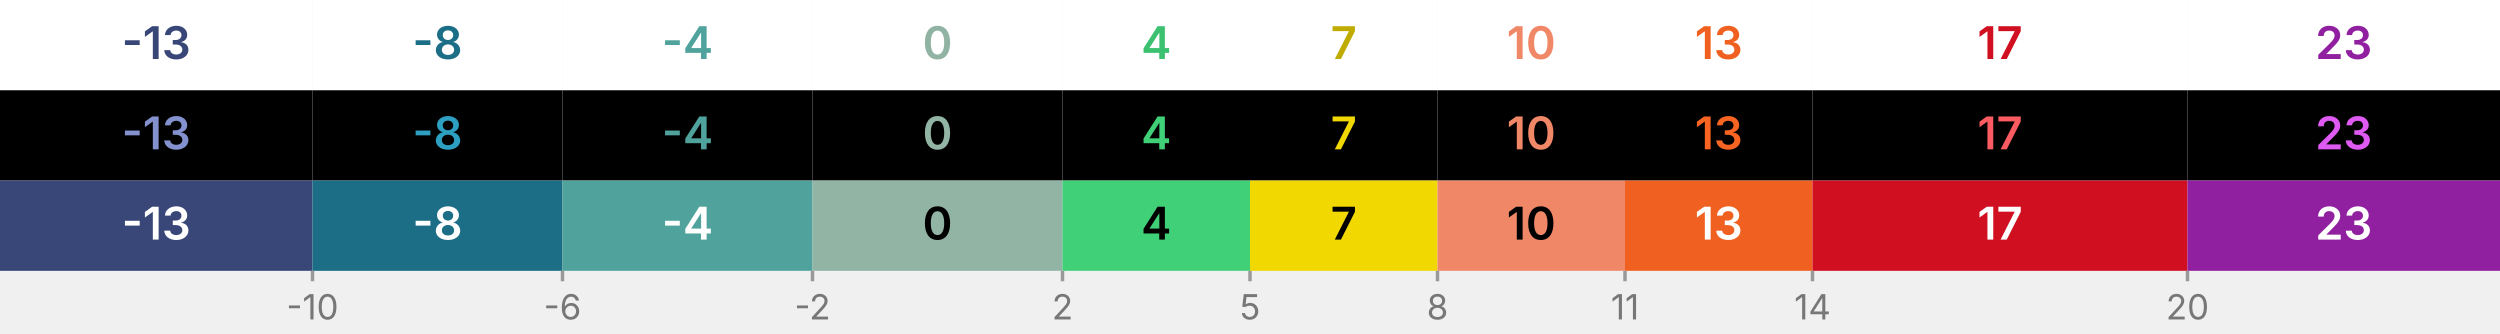
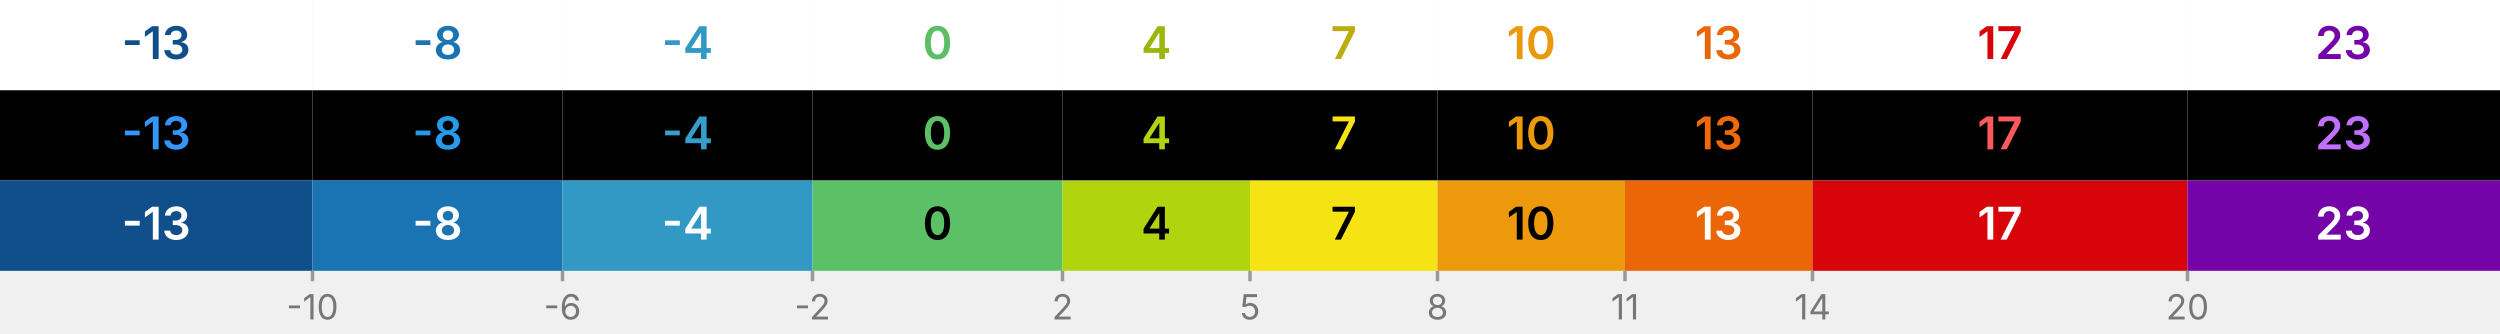
<svg xmlns="http://www.w3.org/2000/svg" width="720" height="96" viewBox="0 0 720 96">
  <rect x="0.0" y="0" width="90.0" height="26" fill="#FFFFFF" />
-   <text x="45.0" y="17.0" font-family="-apple-system, system-ui, sans-serif" font-size="13" font-weight="600" fill="#384778" text-anchor="middle">-13</text>
+   <text x="45.0" y="17.0" font-family="-apple-system, system-ui, sans-serif" font-size="13" font-weight="600" fill="#104F89" text-anchor="middle">-13</text>
  <rect x="90.0" y="0" width="72.0" height="26" fill="#FFFFFF" />
-   <text x="126.0" y="17.0" font-family="-apple-system, system-ui, sans-serif" font-size="13" font-weight="600" fill="#1C6E86" text-anchor="middle">-8</text>
+   <text x="126.0" y="17.0" font-family="-apple-system, system-ui, sans-serif" font-size="13" font-weight="600" fill="#1A74B3" text-anchor="middle">-8</text>
  <rect x="162.0" y="0" width="72.0" height="26" fill="#FFFFFF" />
-   <text x="198.0" y="17.0" font-family="-apple-system, system-ui, sans-serif" font-size="13" font-weight="600" fill="#50A39C" text-anchor="middle">-4</text>
+   <text x="198.0" y="17.0" font-family="-apple-system, system-ui, sans-serif" font-size="13" font-weight="600" fill="#3298C4" text-anchor="middle">-4</text>
  <rect x="234.0" y="0" width="72.0" height="26" fill="#FFFFFF" />
-   <text x="270.0" y="17.0" font-family="-apple-system, system-ui, sans-serif" font-size="13" font-weight="600" fill="#91B3A4" text-anchor="middle">0</text>
+   <text x="270.0" y="17.0" font-family="-apple-system, system-ui, sans-serif" font-size="13" font-weight="600" fill="#5CBF66" text-anchor="middle">0</text>
  <rect x="306.0" y="0" width="54.0" height="26" fill="#FFFFFF" />
-   <text x="333.0" y="17.0" font-family="-apple-system, system-ui, sans-serif" font-size="13" font-weight="600" fill="#3BC16F" text-anchor="middle">4</text>
+   <text x="333.0" y="17.0" font-family="-apple-system, system-ui, sans-serif" font-size="13" font-weight="600" fill="#9AB70B" text-anchor="middle">4</text>
  <rect x="360.0" y="0" width="54.0" height="26" fill="#FFFFFF" />
-   <text x="387.0" y="17.0" font-family="-apple-system, system-ui, sans-serif" font-size="13" font-weight="600" fill="#C0AC00" text-anchor="middle">7</text>
+   <text x="387.0" y="17.0" font-family="-apple-system, system-ui, sans-serif" font-size="13" font-weight="600" fill="#BCAD0C" text-anchor="middle">7</text>
  <rect x="414.0" y="0" width="54.0" height="26" fill="#FFFFFF" />
-   <text x="441.0" y="17.0" font-family="-apple-system, system-ui, sans-serif" font-size="13" font-weight="600" fill="#F08868" text-anchor="middle">10</text>
+   <text x="441.0" y="17.0" font-family="-apple-system, system-ui, sans-serif" font-size="13" font-weight="600" fill="#EB990C" text-anchor="middle">10</text>
  <rect x="468.0" y="0" width="54.0" height="26" fill="#FFFFFF" />
-   <text x="495.0" y="17.0" font-family="-apple-system, system-ui, sans-serif" font-size="13" font-weight="600" fill="#F06020" text-anchor="middle">13</text>
+   <text x="495.0" y="17.0" font-family="-apple-system, system-ui, sans-serif" font-size="13" font-weight="600" fill="#EA6607" text-anchor="middle">13</text>
  <rect x="522.0" y="0" width="108.0" height="26" fill="#FFFFFF" />
-   <text x="576.0" y="17.0" font-family="-apple-system, system-ui, sans-serif" font-size="13" font-weight="600" fill="#D01020" text-anchor="middle">17</text>
+   <text x="576.0" y="17.0" font-family="-apple-system, system-ui, sans-serif" font-size="13" font-weight="600" fill="#D7040A" text-anchor="middle">17</text>
  <rect x="630.0" y="0" width="90.0" height="26" fill="#FFFFFF" />
-   <text x="675.0" y="17.0" font-family="-apple-system, system-ui, sans-serif" font-size="13" font-weight="600" fill="#9020A0" text-anchor="middle">23</text>
+   <text x="675.0" y="17.0" font-family="-apple-system, system-ui, sans-serif" font-size="13" font-weight="600" fill="#7404A8" text-anchor="middle">23</text>
  <rect x="0.0" y="26" width="90.0" height="26" fill="#000000" />
-   <text x="45.0" y="43.0" font-family="-apple-system, system-ui, sans-serif" font-size="13" font-weight="600" fill="#8392CF" text-anchor="middle">-13</text>
+   <text x="45.0" y="43.0" font-family="-apple-system, system-ui, sans-serif" font-size="13" font-weight="600" fill="#3397FA" text-anchor="middle">-13</text>
  <rect x="90.0" y="26" width="72.0" height="26" fill="#000000" />
-   <text x="126.0" y="43.0" font-family="-apple-system, system-ui, sans-serif" font-size="13" font-weight="600" fill="#2DA0C2" text-anchor="middle">-8</text>
+   <text x="126.0" y="43.0" font-family="-apple-system, system-ui, sans-serif" font-size="13" font-weight="600" fill="#269AEB" text-anchor="middle">-8</text>
  <rect x="162.0" y="26" width="72.0" height="26" fill="#000000" />
-   <text x="198.0" y="43.0" font-family="-apple-system, system-ui, sans-serif" font-size="13" font-weight="600" fill="#50A39C" text-anchor="middle">-4</text>
+   <text x="198.0" y="43.0" font-family="-apple-system, system-ui, sans-serif" font-size="13" font-weight="600" fill="#359FCC" text-anchor="middle">-4</text>
  <rect x="234.0" y="26" width="72.0" height="26" fill="#000000" />
-   <text x="270.0" y="43.0" font-family="-apple-system, system-ui, sans-serif" font-size="13" font-weight="600" fill="#92B4A5" text-anchor="middle">0</text>
+   <text x="270.0" y="43.0" font-family="-apple-system, system-ui, sans-serif" font-size="13" font-weight="600" fill="#5CC066" text-anchor="middle">0</text>
  <rect x="306.0" y="26" width="54.0" height="26" fill="#000000" />
-   <text x="333.0" y="43.0" font-family="-apple-system, system-ui, sans-serif" font-size="13" font-weight="600" fill="#40D078" text-anchor="middle">4</text>
+   <text x="333.0" y="43.0" font-family="-apple-system, system-ui, sans-serif" font-size="13" font-weight="600" fill="#B2D40F" text-anchor="middle">4</text>
  <rect x="360.0" y="26" width="54.0" height="26" fill="#000000" />
-   <text x="387.0" y="43.0" font-family="-apple-system, system-ui, sans-serif" font-size="13" font-weight="600" fill="#F0D800" text-anchor="middle">7</text>
+   <text x="387.0" y="43.0" font-family="-apple-system, system-ui, sans-serif" font-size="13" font-weight="600" fill="#F5E313" text-anchor="middle">7</text>
  <rect x="414.0" y="26" width="54.0" height="26" fill="#000000" />
-   <text x="441.0" y="43.0" font-family="-apple-system, system-ui, sans-serif" font-size="13" font-weight="600" fill="#F08868" text-anchor="middle">10</text>
+   <text x="441.0" y="43.0" font-family="-apple-system, system-ui, sans-serif" font-size="13" font-weight="600" fill="#EC990C" text-anchor="middle">10</text>
  <rect x="468.0" y="26" width="54.0" height="26" fill="#000000" />
-   <text x="495.0" y="43.0" font-family="-apple-system, system-ui, sans-serif" font-size="13" font-weight="600" fill="#F86421" text-anchor="middle">13</text>
+   <text x="495.0" y="43.0" font-family="-apple-system, system-ui, sans-serif" font-size="13" font-weight="600" fill="#F26A08" text-anchor="middle">13</text>
  <rect x="522.0" y="26" width="108.0" height="26" fill="#000000" />
-   <text x="576.0" y="43.0" font-family="-apple-system, system-ui, sans-serif" font-size="13" font-weight="600" fill="#FC5C61" text-anchor="middle">17</text>
+   <text x="576.0" y="43.0" font-family="-apple-system, system-ui, sans-serif" font-size="13" font-weight="600" fill="#FE5A5B" text-anchor="middle">17</text>
  <rect x="630.0" y="26" width="90.0" height="26" fill="#000000" />
-   <text x="675.0" y="43.0" font-family="-apple-system, system-ui, sans-serif" font-size="13" font-weight="600" fill="#DE5AF3" text-anchor="middle">23</text>
-   <rect x="0.0" y="52" width="90.0" height="26" fill="#384778" />
+   <text x="675.0" y="43.0" font-family="-apple-system, system-ui, sans-serif" font-size="13" font-weight="600" fill="#C06FFE" text-anchor="middle">23</text>
+   <rect x="0.0" y="52" width="90.0" height="26" fill="#104F89" />
  <text x="45.0" y="69.0" font-family="-apple-system, system-ui, sans-serif" font-size="13" font-weight="600" fill="#FFFFFF" text-anchor="middle">-13</text>
-   <rect x="90.0" y="52" width="72.0" height="26" fill="#1C6E86" />
+   <rect x="90.0" y="52" width="72.0" height="26" fill="#1A74B3" />
  <text x="126.0" y="69.0" font-family="-apple-system, system-ui, sans-serif" font-size="13" font-weight="600" fill="#FFFFFF" text-anchor="middle">-8</text>
-   <rect x="162.0" y="52" width="72.0" height="26" fill="#50A39C" />
+   <rect x="162.0" y="52" width="72.0" height="26" fill="#3298C4" />
  <text x="198.0" y="69.0" font-family="-apple-system, system-ui, sans-serif" font-size="13" font-weight="600" fill="#FFFFFF" text-anchor="middle">-4</text>
-   <rect x="234.0" y="52" width="72.0" height="26" fill="#92B4A5" />
+   <rect x="234.0" y="52" width="72.0" height="26" fill="#5CC066" />
  <text x="270.0" y="69.0" font-family="-apple-system, system-ui, sans-serif" font-size="13" font-weight="600" fill="#000000" text-anchor="middle">0</text>
-   <rect x="306.0" y="52" width="54.0" height="26" fill="#40D078" />
+   <rect x="306.0" y="52" width="54.0" height="26" fill="#B2D40F" />
  <text x="333.0" y="69.0" font-family="-apple-system, system-ui, sans-serif" font-size="13" font-weight="600" fill="#000000" text-anchor="middle">4</text>
-   <rect x="360.0" y="52" width="54.0" height="26" fill="#F0D800" />
+   <rect x="360.0" y="52" width="54.0" height="26" fill="#F5E313" />
  <text x="387.0" y="69.0" font-family="-apple-system, system-ui, sans-serif" font-size="13" font-weight="600" fill="#000000" text-anchor="middle">7</text>
-   <rect x="414.0" y="52" width="54.0" height="26" fill="#F08868" />
+   <rect x="414.0" y="52" width="54.0" height="26" fill="#EC990C" />
  <text x="441.0" y="69.0" font-family="-apple-system, system-ui, sans-serif" font-size="13" font-weight="600" fill="#000000" text-anchor="middle">10</text>
-   <rect x="468.0" y="52" width="54.0" height="26" fill="#F06020" />
+   <rect x="468.0" y="52" width="54.0" height="26" fill="#EA6607" />
  <text x="495.0" y="69.0" font-family="-apple-system, system-ui, sans-serif" font-size="13" font-weight="600" fill="#FFFFFF" text-anchor="middle">13</text>
-   <rect x="522.0" y="52" width="108.0" height="26" fill="#D01020" />
+   <rect x="522.0" y="52" width="108.0" height="26" fill="#D7040A" />
  <text x="576.0" y="69.0" font-family="-apple-system, system-ui, sans-serif" font-size="13" font-weight="600" fill="#FFFFFF" text-anchor="middle">17</text>
-   <rect x="630.0" y="52" width="90.0" height="26" fill="#9020A0" />
+   <rect x="630.0" y="52" width="90.0" height="26" fill="#7404A8" />
  <text x="675.0" y="69.0" font-family="-apple-system, system-ui, sans-serif" font-size="13" font-weight="600" fill="#FFFFFF" text-anchor="middle">23</text>
  <line x1="90.0" y1="78" x2="90.0" y2="81" stroke="#999" />
  <text x="90.0" y="92" font-family="-apple-system, system-ui, sans-serif" font-size="10" fill="#777" text-anchor="middle">-10</text>
  <line x1="162.0" y1="78" x2="162.0" y2="81" stroke="#999" />
  <text x="162.0" y="92" font-family="-apple-system, system-ui, sans-serif" font-size="10" fill="#777" text-anchor="middle">-6</text>
  <line x1="234.0" y1="78" x2="234.0" y2="81" stroke="#999" />
  <text x="234.0" y="92" font-family="-apple-system, system-ui, sans-serif" font-size="10" fill="#777" text-anchor="middle">-2</text>
  <line x1="306.0" y1="78" x2="306.0" y2="81" stroke="#999" />
  <text x="306.0" y="92" font-family="-apple-system, system-ui, sans-serif" font-size="10" fill="#777" text-anchor="middle">2</text>
  <line x1="360.0" y1="78" x2="360.0" y2="81" stroke="#999" />
  <text x="360.0" y="92" font-family="-apple-system, system-ui, sans-serif" font-size="10" fill="#777" text-anchor="middle">5</text>
  <line x1="414.0" y1="78" x2="414.0" y2="81" stroke="#999" />
  <text x="414.0" y="92" font-family="-apple-system, system-ui, sans-serif" font-size="10" fill="#777" text-anchor="middle">8</text>
  <line x1="468.0" y1="78" x2="468.0" y2="81" stroke="#999" />
  <text x="468.0" y="92" font-family="-apple-system, system-ui, sans-serif" font-size="10" fill="#777" text-anchor="middle">11</text>
  <line x1="522.0" y1="78" x2="522.0" y2="81" stroke="#999" />
  <text x="522.0" y="92" font-family="-apple-system, system-ui, sans-serif" font-size="10" fill="#777" text-anchor="middle">14</text>
  <line x1="630.0" y1="78" x2="630.0" y2="81" stroke="#999" />
  <text x="630.0" y="92" font-family="-apple-system, system-ui, sans-serif" font-size="10" fill="#777" text-anchor="middle">20</text>
</svg>
